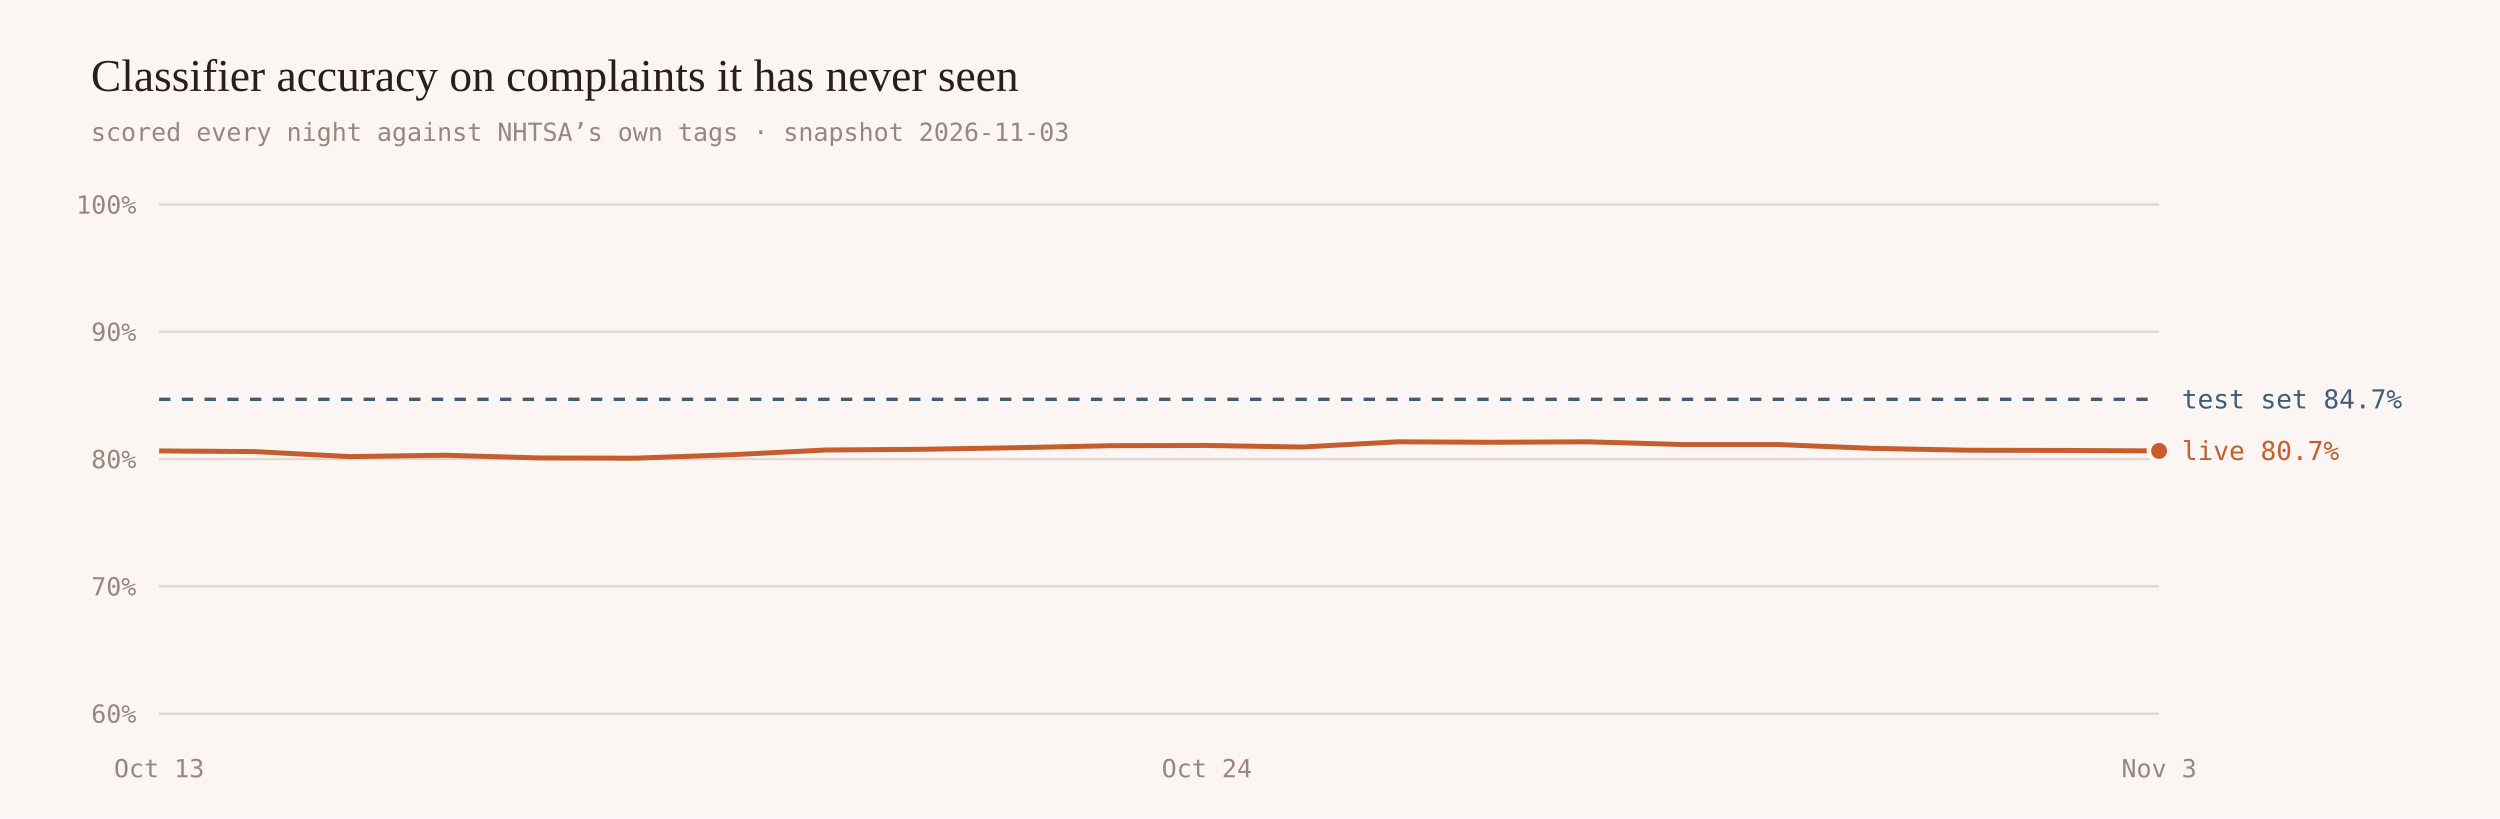
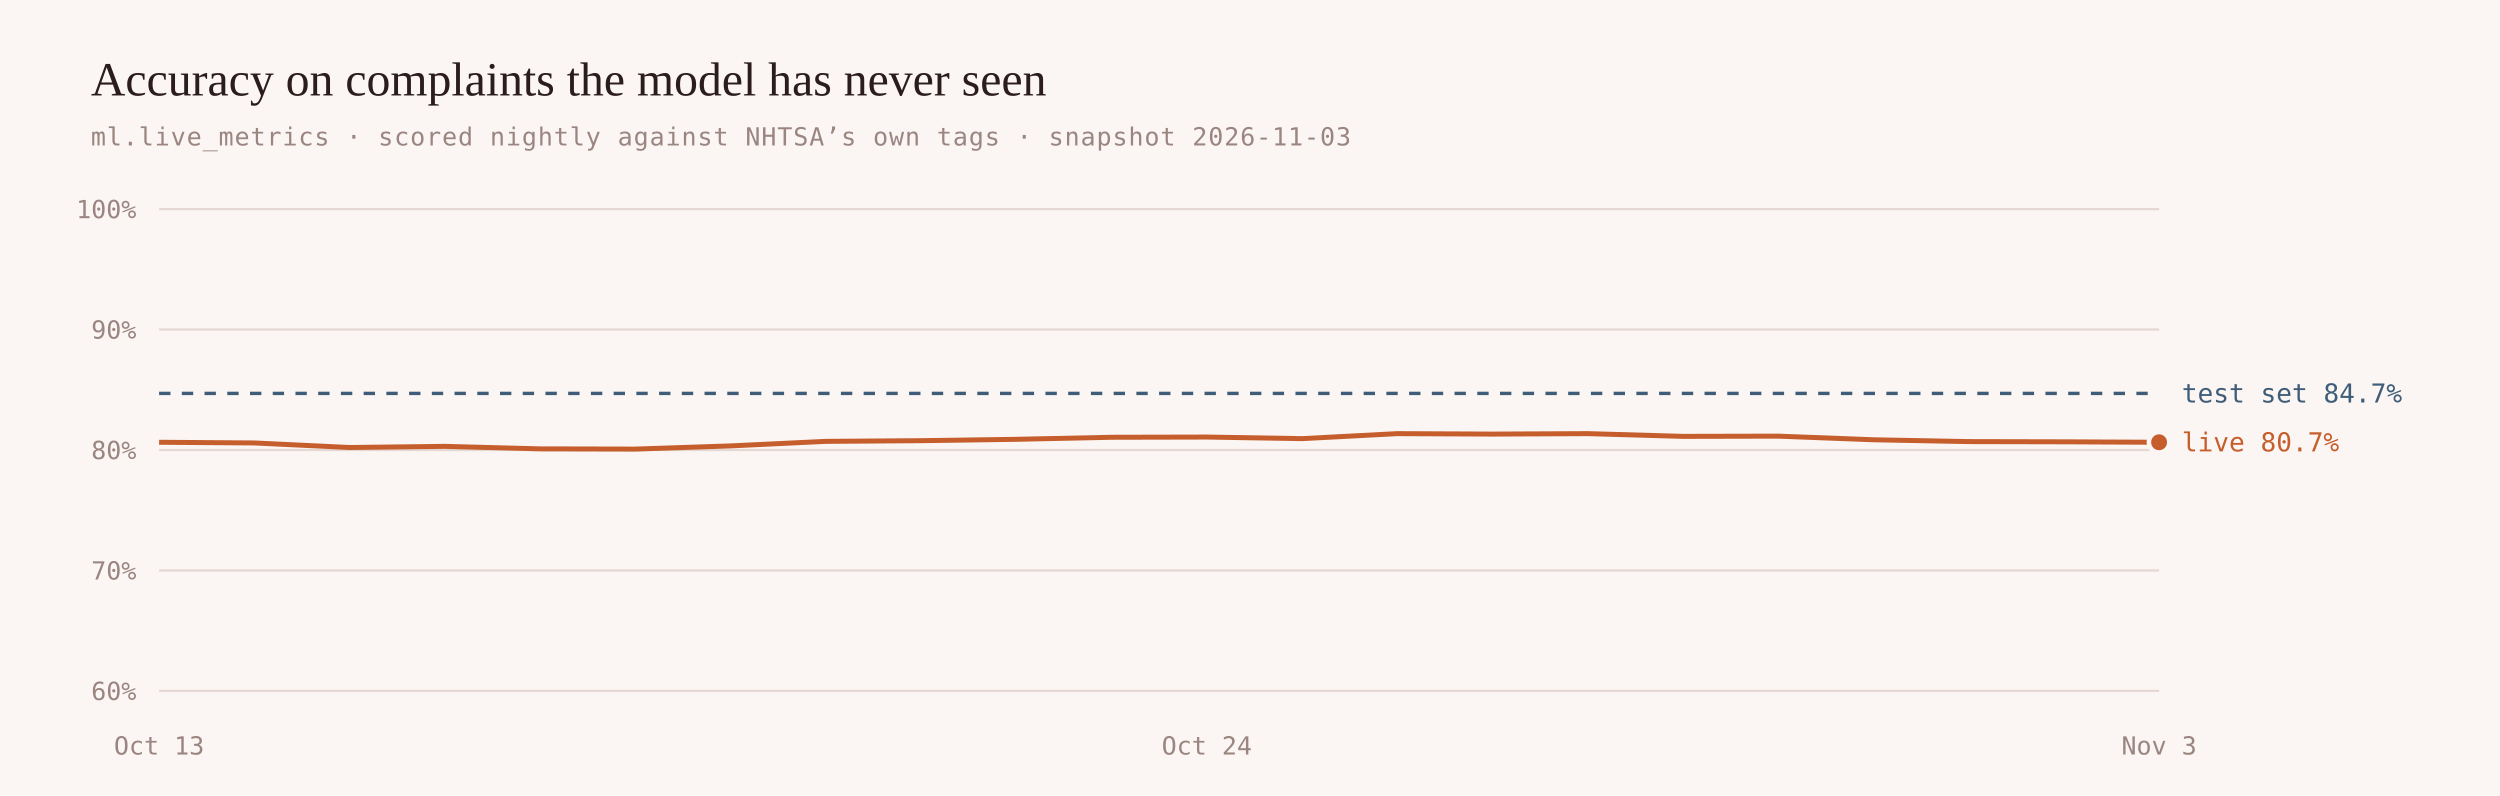
- <svg xmlns="http://www.w3.org/2000/svg" viewBox="0 0 1100 360" width="1100" height="360" role="img" aria-label="Live classifier accuracy by night">
-   <rect width="1100" height="360" fill="#fbf6f3" />
-   <text x="40.0" y="40.0" font-family="Georgia, 'Times New Roman', serif" font-size="20" fill="#2b1d1d" text-anchor="start" font-weight="400" letter-spacing="0">Classifier accuracy on complaints it has never seen</text>
-   <text x="40.0" y="62.0" font-family="ui-monospace, 'SF Mono', Menlo, Consolas, monospace" font-size="11" fill="#9a8580" text-anchor="start" font-weight="400" letter-spacing="0">scored every night against NHTSA’s own tags · snapshot 2026-11-03</text>
-   <line x1="70" x2="950" y1="314.0" y2="314.0" stroke="#e3d6d0" />
-   <text x="60.0" y="318.0" font-family="ui-monospace, 'SF Mono', Menlo, Consolas, monospace" font-size="11" fill="#9a8580" text-anchor="end" font-weight="400" letter-spacing="0">60%</text>
-   <line x1="70" x2="950" y1="258.0" y2="258.0" stroke="#e3d6d0" />
-   <text x="60.0" y="262.0" font-family="ui-monospace, 'SF Mono', Menlo, Consolas, monospace" font-size="11" fill="#9a8580" text-anchor="end" font-weight="400" letter-spacing="0">70%</text>
-   <line x1="70" x2="950" y1="202.0" y2="202.0" stroke="#e3d6d0" />
-   <text x="60.0" y="206.0" font-family="ui-monospace, 'SF Mono', Menlo, Consolas, monospace" font-size="11" fill="#9a8580" text-anchor="end" font-weight="400" letter-spacing="0">80%</text>
-   <line x1="70" x2="950" y1="146.0" y2="146.0" stroke="#e3d6d0" />
-   <text x="60.0" y="150.0" font-family="ui-monospace, 'SF Mono', Menlo, Consolas, monospace" font-size="11" fill="#9a8580" text-anchor="end" font-weight="400" letter-spacing="0">90%</text>
-   <line x1="70" x2="950" y1="90.0" y2="90.0" stroke="#e3d6d0" />
-   <text x="60.0" y="94.0" font-family="ui-monospace, 'SF Mono', Menlo, Consolas, monospace" font-size="11" fill="#9a8580" text-anchor="end" font-weight="400" letter-spacing="0">100%</text>
-   <line x1="70" x2="950" y1="175.7" y2="175.7" stroke="#3f5d78" stroke-width="1.5" stroke-dasharray="5 5" />
-   <text x="960.0" y="179.7" font-family="ui-monospace, 'SF Mono', Menlo, Consolas, monospace" font-size="11.5" fill="#3f5d78" text-anchor="start" font-weight="400" letter-spacing="0">test set 84.7%</text>
-   <polyline points="70.0,198.4 111.9,198.7 153.8,200.9 195.7,200.3 237.6,201.5 279.5,201.6 321.4,200.1 363.3,198.0 405.2,197.7 447.1,197.0 489.0,196.1 531.0,196.0 572.9,196.7 614.8,194.4 656.7,194.6 698.6,194.4 740.5,195.6 782.4,195.6 824.3,197.3 866.2,198.1 908.1,198.2 950.0,198.4" fill="none" stroke="#c55e2c" stroke-width="2.2" stroke-linejoin="round" />
-   <circle cx="950.0" cy="198.4" r="4.5" fill="#c55e2c" stroke="#fbf6f3" stroke-width="2" />
-   <text x="960.0" y="202.4" font-family="ui-monospace, 'SF Mono', Menlo, Consolas, monospace" font-size="11.5" fill="#c55e2c" text-anchor="start" font-weight="400" letter-spacing="0">live 80.7%</text>
-   <text x="70.0" y="342.0" font-family="ui-monospace, 'SF Mono', Menlo, Consolas, monospace" font-size="11" fill="#9a8580" text-anchor="middle" font-weight="400" letter-spacing="0">Oct 13</text>
-   <text x="531.0" y="342.0" font-family="ui-monospace, 'SF Mono', Menlo, Consolas, monospace" font-size="11" fill="#9a8580" text-anchor="middle" font-weight="400" letter-spacing="0">Oct 24</text>
-   <text x="950.0" y="342.0" font-family="ui-monospace, 'SF Mono', Menlo, Consolas, monospace" font-size="11" fill="#9a8580" text-anchor="middle" font-weight="400" letter-spacing="0">Nov 3</text>
+ <svg xmlns="http://www.w3.org/2000/svg" viewBox="0 0 1100 350" width="1100" height="350" role="img" aria-label="Live classifier accuracy by night">
+   <rect width="1100" height="350" fill="#fbf6f3" />
+   <text x="40.0" y="42.0" font-family="Georgia, 'Times New Roman', serif" font-size="21" fill="#2b1d1d" text-anchor="start" font-weight="400" letter-spacing="0">Accuracy on complaints the model has never seen</text>
+   <text x="40.0" y="64.0" font-family="ui-monospace, 'SF Mono', Menlo, Consolas, monospace" font-size="11" fill="#9a8580" text-anchor="start" font-weight="400" letter-spacing="0.4">ml.live_metrics · scored nightly against NHTSA’s own tags · snapshot 2026-11-03</text>
+   <line x1="70" x2="950" y1="304.0" y2="304.0" stroke="#e5d8d2" />
+   <text x="60.0" y="308.0" font-family="ui-monospace, 'SF Mono', Menlo, Consolas, monospace" font-size="11" fill="#9a8580" text-anchor="end" font-weight="400" letter-spacing="0">60%</text>
+   <line x1="70" x2="950" y1="251.0" y2="251.0" stroke="#e5d8d2" />
+   <text x="60.0" y="255.0" font-family="ui-monospace, 'SF Mono', Menlo, Consolas, monospace" font-size="11" fill="#9a8580" text-anchor="end" font-weight="400" letter-spacing="0">70%</text>
+   <line x1="70" x2="950" y1="198.0" y2="198.0" stroke="#e5d8d2" />
+   <text x="60.0" y="202.0" font-family="ui-monospace, 'SF Mono', Menlo, Consolas, monospace" font-size="11" fill="#9a8580" text-anchor="end" font-weight="400" letter-spacing="0">80%</text>
+   <line x1="70" x2="950" y1="145.0" y2="145.0" stroke="#e5d8d2" />
+   <text x="60.0" y="149.0" font-family="ui-monospace, 'SF Mono', Menlo, Consolas, monospace" font-size="11" fill="#9a8580" text-anchor="end" font-weight="400" letter-spacing="0">90%</text>
+   <line x1="70" x2="950" y1="92.0" y2="92.0" stroke="#e5d8d2" />
+   <text x="60.0" y="96.0" font-family="ui-monospace, 'SF Mono', Menlo, Consolas, monospace" font-size="11" fill="#9a8580" text-anchor="end" font-weight="400" letter-spacing="0">100%</text>
+   <line x1="70" x2="950" y1="173.1" y2="173.1" stroke="#3f5d78" stroke-width="1.5" stroke-dasharray="5 5" />
+   <text x="960.0" y="177.1" font-family="ui-monospace, 'SF Mono', Menlo, Consolas, monospace" font-size="11.5" fill="#3f5d78" text-anchor="start" font-weight="400" letter-spacing="0">test set 84.7%</text>
+   <polyline points="70.0,194.6 111.9,194.9 153.8,196.9 195.7,196.4 237.6,197.5 279.5,197.6 321.4,196.2 363.3,194.2 405.2,193.9 447.1,193.3 489.0,192.4 531.0,192.3 572.9,193.0 614.8,190.8 656.7,191.0 698.6,190.8 740.5,192.0 782.4,191.9 824.3,193.5 866.2,194.3 908.1,194.4 950.0,194.6" fill="none" stroke="#c55e2c" stroke-width="2.2" stroke-linejoin="round" />
+   <circle cx="950.0" cy="194.6" r="4.5" fill="#c55e2c" stroke="#fbf6f3" stroke-width="2" />
+   <text x="960.0" y="198.6" font-family="ui-monospace, 'SF Mono', Menlo, Consolas, monospace" font-size="11.5" fill="#c55e2c" text-anchor="start" font-weight="400" letter-spacing="0">live 80.7%</text>
+   <text x="70.0" y="332.0" font-family="ui-monospace, 'SF Mono', Menlo, Consolas, monospace" font-size="11" fill="#9a8580" text-anchor="middle" font-weight="400" letter-spacing="0">Oct 13</text>
+   <text x="531.0" y="332.0" font-family="ui-monospace, 'SF Mono', Menlo, Consolas, monospace" font-size="11" fill="#9a8580" text-anchor="middle" font-weight="400" letter-spacing="0">Oct 24</text>
+   <text x="950.0" y="332.0" font-family="ui-monospace, 'SF Mono', Menlo, Consolas, monospace" font-size="11" fill="#9a8580" text-anchor="middle" font-weight="400" letter-spacing="0">Nov 3</text>
</svg>
